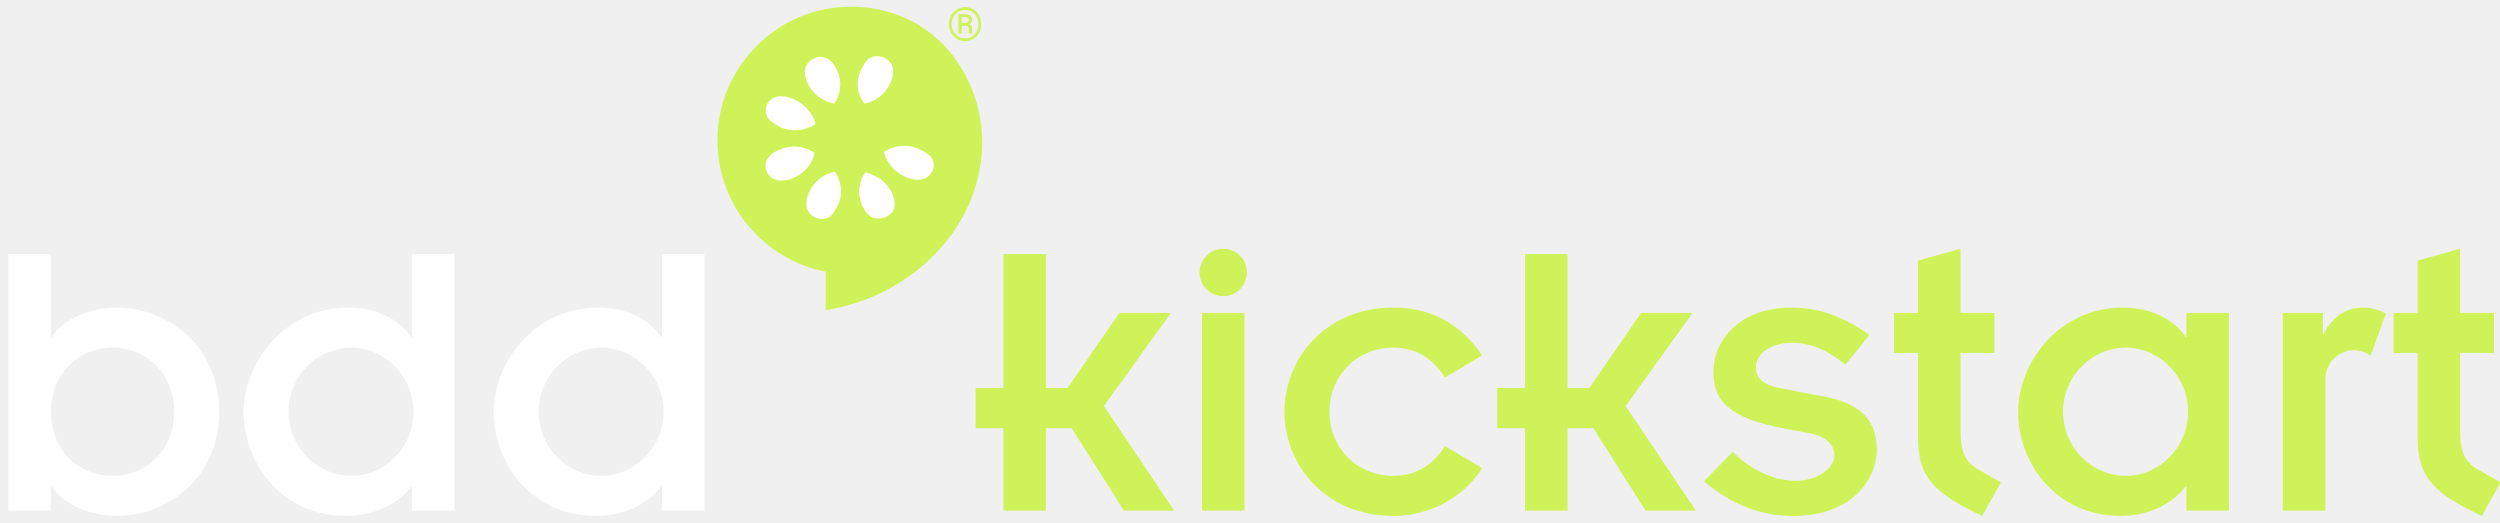
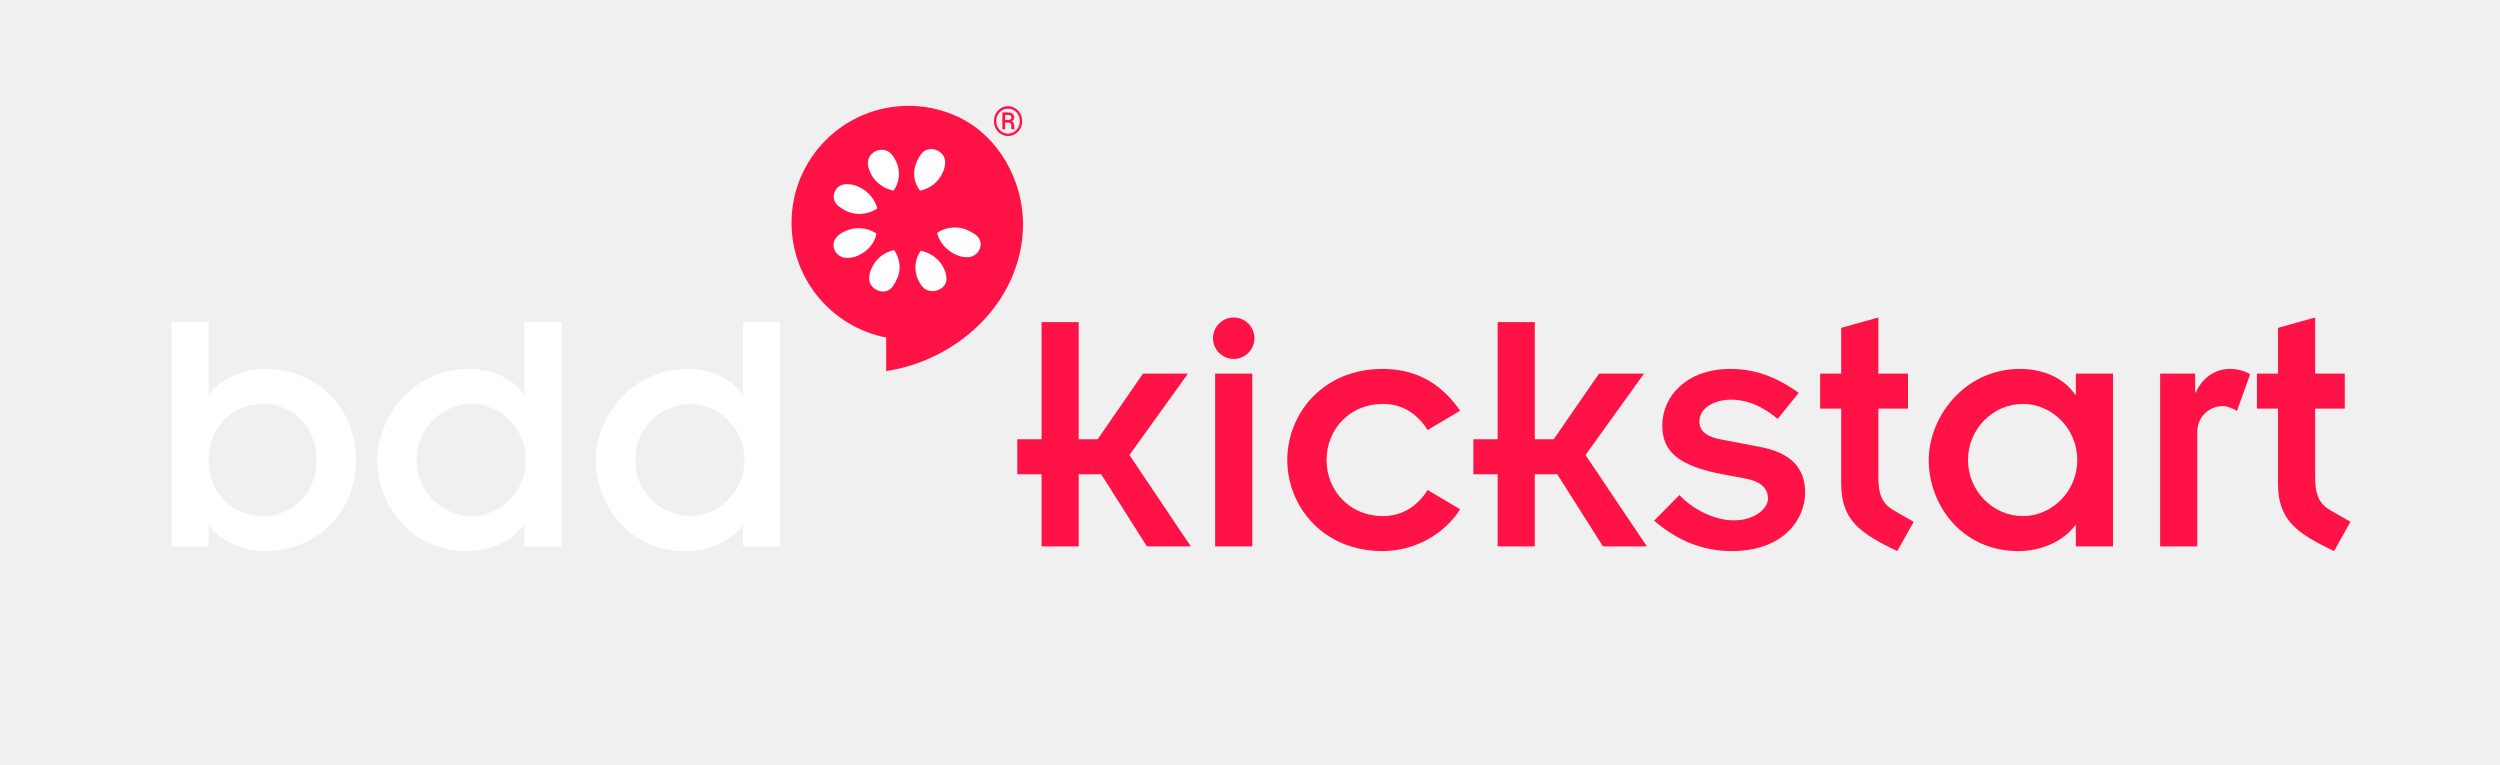
- <svg xmlns="http://www.w3.org/2000/svg" width="306" height="64" viewBox="0 0 306 64">
+ <svg xmlns="http://www.w3.org/2000/svg" width="350" height="107" viewBox="0 0 350 107">
  <g fill="none" fill-rule="evenodd">
-     <path d="M-23-14h161V90H-23z" />
-     <path d="M87.817 17.195c0 7.968 5.712 14.589 13.25 16.062v4.688c9.8-1.478 18.478-9.257 19.125-19.47.39-6.146-2.675-12.42-7.844-15.468a13.755 13.755 0 0 0-.906-.5c-.315-.155-.64-.306-.969-.437-.104-.044-.207-.084-.312-.125-.288-.107-.578-.226-.875-.313a16.246 16.246 0 0 0-5.094-.812c-9.05 0-16.375 7.324-16.375 16.375z" fill="#CEF257" fill-rule="nonzero" />
-     <path d="M107.567 6.882a1.787 1.787 0 0 0-1.562.625c-.3.4-.488.788-.688 1.188-.6 1.4-.4 2.9.5 4 1.4-.3 2.588-1.194 3.188-2.594.2-.4.312-.913.312-1.313.063-1.062-.816-1.81-1.75-1.906zm-7.281.094c-.913.087-1.781.812-1.781 1.812 0 .4.112.913.312 1.313.6 1.4 1.881 2.294 3.281 2.594.8-1.1 1.007-2.6.407-4-.2-.4-.388-.794-.688-1.094a1.757 1.757 0 0 0-1.531-.625zm-4.906 4.812c-1.577.081-2.282 2.063-.97 3.094.4.3.788.519 1.188.719 1.4.6 3.02.394 4.22-.406-.3-1.3-1.32-2.494-2.72-3.094-.5-.2-.906-.313-1.406-.313-.112-.012-.207-.005-.312 0zm15.406 6.063a4.574 4.574 0 0 0-2.594.75c.3 1.3 1.319 2.494 2.719 3.094.5.2.906.312 1.406.312 1.8.1 2.681-2.125 1.281-3.125-.4-.3-.787-.487-1.187-.687a4.32 4.32 0 0 0-1.625-.344zm-13.656.094c-.55.01-1.1.118-1.625.343-.5.2-.888.42-1.188.72-1.3 1.1-.425 3.193 1.375 3.093.5 0 1.006-.113 1.406-.313 1.4-.6 2.394-1.793 2.594-3.093a4.475 4.475 0 0 0-2.562-.75zm5.062 3.062c-1.4.3-2.587 1.194-3.187 2.594-.2.4-.313.881-.313 1.281-.1 1.7 2.219 2.613 3.219 1.313.3-.4.487-.788.687-1.188.6-1.3.394-2.8-.406-4zm3.719.094c-.8 1.1-1.006 2.6-.406 4 .2.4.387.794.687 1.094 1.1 1.2 3.413.312 3.313-1.188 0-.4-.113-.912-.313-1.312-.6-1.4-1.881-2.294-3.281-2.594z" fill="#FFF" fill-rule="nonzero" />
-     <path fill="#ffffff" d="M1.02 62.5h5.2v-2.95h.1c1.25 2 4.5 3.6 7.9 3.6 6.3 0 12.6-4.65 12.6-12.75s-6.3-12.75-12.6-12.75c-3.4 0-6.65 1.6-7.9 3.6h-.1V31.1h-5.2zm20.3-12.1c0 4.5-3.2 7.85-7.55 7.85S6.22 54.9 6.22 50.4s3.2-7.85 7.55-7.85 7.55 3.35 7.55 7.85zm29.1 12.1h5.2V31.1h-5.2v10.15h-.1c-1.35-2.05-4.1-3.6-7.7-3.6-7.85 0-12.8 6.8-12.8 12.75 0 6.25 4.6 12.75 12.55 12.75 3.3 0 6.3-1.4 7.95-3.6h.1zm-15.1-12.1c0-4.35 3.5-7.85 7.7-7.85 4.1 0 7.6 3.5 7.6 7.85s-3.5 7.85-7.6 7.85c-4.2 0-7.7-3.5-7.7-7.85zm45.7 12.1h5.2V31.1h-5.2v10.15h-.1c-1.35-2.05-4.1-3.6-7.7-3.6-7.85 0-12.8 6.8-12.8 12.75 0 6.25 4.6 12.75 12.55 12.75 3.3 0 6.3-1.4 7.95-3.6h.1zm-15.1-12.1c0-4.35 3.5-7.85 7.7-7.85 4.1 0 7.6 3.5 7.6 7.85s-3.5 7.85-7.6 7.85c-4.2 0-7.7-3.5-7.7-7.85z">
+     <path d="M0 0h161v104H0z" />
+     <path d="M127.192 14.82c-9.05 0-16.375 7.324-16.375 16.375 0 7.968 5.712 14.589 13.25 16.062v4.688c9.8-1.478 18.478-9.257 19.125-19.47.39-6.146-2.675-12.42-7.844-15.468a13.755 13.755 0 0 0-.906-.5c-.315-.155-.64-.306-.969-.437-.104-.044-.207-.084-.312-.125-.288-.107-.578-.226-.875-.313a16.246 16.246 0 0 0-5.094-.812z" fill="#FF1245" fill-rule="nonzero" />
+     <path d="M130.567 20.882a1.787 1.787 0 0 0-1.562.625c-.3.4-.488.788-.688 1.188-.6 1.4-.4 2.9.5 4 1.4-.3 2.588-1.194 3.188-2.594.2-.4.312-.913.312-1.313.063-1.062-.816-1.81-1.75-1.906zm-7.281.094c-.913.087-1.781.812-1.781 1.812 0 .4.112.913.312 1.313.6 1.4 1.881 2.294 3.281 2.594.8-1.1 1.007-2.6.407-4-.2-.4-.388-.794-.688-1.094a1.757 1.757 0 0 0-1.531-.625zm-4.906 4.812c-1.577.081-2.282 2.063-.97 3.094.4.3.788.519 1.188.719 1.4.6 3.02.394 4.22-.406-.3-1.3-1.32-2.494-2.72-3.094-.5-.2-.906-.313-1.406-.313-.112-.012-.207-.005-.312 0zm15.406 6.063a4.574 4.574 0 0 0-2.594.75c.3 1.3 1.319 2.494 2.719 3.094.5.2.906.312 1.406.312 1.8.1 2.681-2.125 1.281-3.125-.4-.3-.787-.487-1.187-.687a4.32 4.32 0 0 0-1.625-.344zm-13.656.094c-.55.01-1.1.118-1.625.343-.5.2-.888.42-1.188.72-1.3 1.1-.425 3.193 1.375 3.093.5 0 1.006-.113 1.406-.313 1.4-.6 2.394-1.793 2.594-3.093a4.475 4.475 0 0 0-2.562-.75zm5.062 3.062c-1.4.3-2.587 1.194-3.187 2.594-.2.4-.313.881-.313 1.281-.1 1.7 2.219 2.613 3.219 1.313.3-.4.487-.788.687-1.188.6-1.3.394-2.8-.406-4zm3.719.094c-.8 1.1-1.006 2.6-.406 4 .2.4.387.794.687 1.094 1.1 1.2 3.413.312 3.313-1.188 0-.4-.113-.912-.313-1.312-.6-1.4-1.881-2.294-3.281-2.594z" fill="#FFF" fill-rule="nonzero" />
+     <path fill="#ffffff" d="M24.02 76.5h5.2v-2.95h.1c1.25 2 4.5 3.6 7.9 3.6 6.3 0 12.6-4.65 12.6-12.75s-6.3-12.75-12.6-12.75c-3.4 0-6.65 1.6-7.9 3.6h-.1V45.1h-5.2zm20.3-12.1c0 4.5-3.2 7.85-7.55 7.85s-7.55-3.35-7.55-7.85 3.2-7.85 7.55-7.85 7.55 3.35 7.55 7.85zm29.1 12.1h5.2V45.1h-5.2v10.15h-.1c-1.35-2.05-4.1-3.6-7.7-3.6-7.85 0-12.8 6.8-12.8 12.75 0 6.25 4.6 12.75 12.55 12.75 3.3 0 6.3-1.4 7.95-3.6h.1zm-15.1-12.1c0-4.35 3.5-7.85 7.7-7.85 4.1 0 7.6 3.5 7.6 7.85s-3.5 7.85-7.6 7.85c-4.2 0-7.7-3.5-7.7-7.85zm45.7 12.1h5.2V45.1h-5.2v10.15h-.1c-1.35-2.05-4.1-3.6-7.7-3.6-7.85 0-12.8 6.8-12.8 12.75 0 6.25 4.6 12.75 12.55 12.75 3.3 0 6.3-1.4 7.95-3.6h.1zm-15.1-12.1c0-4.35 3.5-7.85 7.7-7.85 4.1 0 7.6 3.5 7.6 7.85s-3.5 7.85-7.6 7.85c-4.2 0-7.7-3.5-7.7-7.85z">
        </path>
-     <path fill="#CEF257" d="M122.82 62.5h5.2V52.4h3.15l6.4 10.1h6.15l-8.6-12.8 8.2-11.4h-6.3l-6.35 9.2h-2.65V31.1h-5.2v16.4h-3.4v4.9h3.4zm24.3 0h5.2V38.3h-5.2zm-.3-29.15c0 1.6 1.3 2.9 2.9 2.9 1.6 0 2.9-1.3 2.9-2.9 0-1.6-1.3-2.9-2.9-2.9-1.6 0-2.9 1.3-2.9 2.9zm34.6 10.15c-2.35-3.4-5.7-5.85-10.85-5.85-8.45 0-13.35 6.35-13.35 12.75s4.9 12.75 13.35 12.75c4.6 0 8.7-2.45 10.85-5.85l-4.55-2.7c-1.4 2.2-3.45 3.65-6.3 3.65-4.55 0-7.85-3.5-7.85-7.85s3.3-7.85 7.85-7.85c2.95 0 4.9 1.5 6.3 3.65zm5.25 19h5.2V52.4h3.15l6.4 10.1h6.15l-8.6-12.8 8.2-11.4h-6.3l-6.35 9.2h-2.65V31.1h-5.2v16.4h-3.4v4.9h3.4zm21.9-3.6c3.3 2.8 6.8 4.25 10.9 4.25 7.35 0 10.25-4.6 10.25-8.15 0-3.6-2.1-5.65-6.4-6.45l-5.25-1c-2-.35-3.15-1.1-3.15-2.55 0-1.95 2.2-3.05 4.45-3.05 1.7 0 3.95.55 6.5 2.7l2.95-3.65c-3.3-2.35-6.25-3.35-9.6-3.35-6.05 0-9.5 3.8-9.5 7.9 0 3.45 1.9 5.65 8.7 6.9l2.95.55c1.9.35 3.15 1.2 3.15 2.8 0 1.35-1.8 3.05-4.8 3.05-2.7 0-5.75-1.55-7.6-3.55zm23.25-15.7h2.95v10.5c0 5.05 2.5 6.9 7.85 9.45l2.3-4.1-2.8-1.6c-1.55-.9-2.15-2.1-2.15-4.7V43.2h4.15v-4.9h-4.15v-7.85l-5.2 1.45v6.4h-2.95zm35.8 19.3h5.2V38.3h-5.2v2.95h-.1c-1.35-2.05-4.1-3.6-7.7-3.6-7.85 0-12.8 6.8-12.8 12.75 0 6.25 4.6 12.75 12.55 12.75 3.3 0 6.3-1.4 7.95-3.6h.1zm-15.1-12.1c0-4.35 3.5-7.85 7.7-7.85 4.1 0 7.6 3.5 7.6 7.85s-3.5 7.85-7.6 7.85c-4.2 0-7.7-3.5-7.7-7.85zm26.9 12.1h5.2v-16c0-2.2 1.7-3.65 3.6-3.65.5 0 1.45.3 1.95.7l1.85-5.15c-.7-.45-1.7-.75-2.85-.75-2.1 0-3.9 1.3-4.75 3.3h-.1V38.3h-4.9zm13.55-19.3h2.95v10.5c0 5.05 2.5 6.9 7.85 9.45l2.3-4.1-2.8-1.6c-1.55-.9-2.15-2.1-2.15-4.7V43.2h4.15v-4.9h-4.15v-7.85l-5.2 1.45v6.4h-2.95z">
+     <path fill="#FF1245" d="M145.82 76.5h5.2V66.4h3.15l6.4 10.1h6.15l-8.6-12.8 8.2-11.4h-6.3l-6.35 9.2h-2.65V45.1h-5.2v16.4h-3.4v4.9h3.4zm24.3 0h5.2V52.3h-5.2zm-.3-29.15c0 1.6 1.3 2.9 2.9 2.9 1.6 0 2.9-1.3 2.9-2.9 0-1.6-1.3-2.9-2.9-2.9-1.6 0-2.9 1.3-2.9 2.9zm34.6 10.15c-2.35-3.4-5.7-5.85-10.85-5.85-8.45 0-13.35 6.35-13.35 12.75s4.9 12.75 13.35 12.75c4.6 0 8.7-2.45 10.85-5.85l-4.55-2.7c-1.4 2.2-3.45 3.65-6.3 3.65-4.55 0-7.85-3.5-7.85-7.85s3.3-7.85 7.85-7.85c2.95 0 4.9 1.5 6.3 3.65zm5.25 19h5.2V66.4h3.15l6.4 10.1h6.15l-8.6-12.8 8.2-11.4h-6.3l-6.35 9.2h-2.65V45.1h-5.2v16.4h-3.4v4.9h3.4zm21.9-3.6c3.3 2.8 6.8 4.25 10.9 4.25 7.35 0 10.25-4.6 10.25-8.15 0-3.6-2.1-5.65-6.4-6.45l-5.25-1c-2-.35-3.15-1.1-3.15-2.55 0-1.95 2.2-3.05 4.45-3.05 1.7 0 3.95.55 6.5 2.7l2.95-3.65c-3.3-2.35-6.25-3.35-9.6-3.35-6.05 0-9.5 3.8-9.5 7.9 0 3.45 1.9 5.65 8.7 6.9l2.95.55c1.9.35 3.15 1.2 3.15 2.8 0 1.35-1.8 3.05-4.8 3.05-2.7 0-5.75-1.55-7.6-3.55zm23.25-15.7h2.95v10.5c0 5.05 2.5 6.9 7.85 9.45l2.3-4.1-2.8-1.6c-1.55-.9-2.15-2.1-2.15-4.7V57.2h4.15v-4.9h-4.15v-7.85l-5.2 1.45v6.4h-2.95zm35.8 19.3h5.2V52.3h-5.2v2.95h-.1c-1.35-2.05-4.1-3.6-7.7-3.6-7.85 0-12.8 6.8-12.8 12.75 0 6.25 4.6 12.75 12.55 12.75 3.3 0 6.3-1.4 7.95-3.6h.1zm-15.1-12.1c0-4.35 3.5-7.85 7.7-7.85 4.1 0 7.6 3.5 7.6 7.85s-3.5 7.85-7.6 7.85c-4.2 0-7.7-3.5-7.7-7.85zm26.9 12.1h5.2v-16c0-2.2 1.7-3.65 3.6-3.65.5 0 1.45.3 1.95.7l1.85-5.15c-.7-.45-1.7-.75-2.85-.75-2.1 0-3.9 1.3-4.75 3.3h-.1V52.3h-4.9zm13.55-19.3h2.95v10.5c0 5.05 2.5 6.9 7.85 9.45l2.3-4.1-2.8-1.6c-1.55-.9-2.15-2.1-2.15-4.7V57.2h4.15v-4.9h-4.15v-7.85l-5.2 1.45v6.4h-2.95z">
        </path>
-     <path fill="#CEF257" d="M116.15 2.95q0-.29.07-.56.07-.27.2-.5.13-.23.31-.42.18-.19.4-.32.22-.13.47-.21.25-.07.53-.07.27 0 .52.07.25.08.47.21.22.13.4.32.18.19.31.42.13.23.2.5t.07.56q0 .3-.07.56-.07.27-.2.51-.13.23-.31.42-.18.18-.4.32-.22.13-.47.21-.25.07-.52.07-.28 0-.53-.07-.25-.08-.47-.21-.22-.14-.4-.32-.18-.19-.31-.42-.13-.24-.2-.51-.07-.26-.07-.56m.32 0q0 .37.13.69.13.32.36.56.22.24.52.37.3.14.65.14.34 0 .64-.14.3-.13.53-.37.22-.24.35-.56.13-.32.13-.69 0-.37-.13-.69-.13-.32-.35-.55-.23-.24-.53-.37-.3-.13-.64-.13-.35 0-.65.13-.3.13-.52.37-.23.23-.36.55-.13.32-.13.69m1.25.21v.94h-.39V1.74h.76q.21 0 .37.04.17.05.29.13.11.09.18.23.06.13.06.31t-.09.3q-.09.13-.27.22.1.04.16.1.07.06.11.13.04.08.06.16.02.09.02.19v.15q0 .11.01.2 0 .09.03.16v.04h-.4q-.01-.04-.02-.09l-.02-.12v-.11V3.55q0-.2-.09-.29-.1-.1-.32-.1h-.45m0-.36h.43q.09 0 .17-.02.08-.02.14-.07.06-.04.1-.1.04-.06.04-.15 0-.1-.03-.17t-.08-.12q-.06-.04-.16-.06-.09-.02-.24-.02h-.37v.71z">
+     <path fill="#FF1245" d="M139.15 16.95q0-.29.07-.56.07-.27.2-.5.13-.23.31-.42.18-.19.4-.32.22-.13.47-.21.25-.07.53-.07.27 0 .52.07.25.08.47.21.22.13.4.32.18.19.31.42.13.23.2.5t.07.56q0 .3-.07.56-.07.27-.2.51-.13.23-.31.42-.18.18-.4.32-.22.13-.47.21-.25.07-.52.07-.28 0-.53-.07-.25-.08-.47-.21-.22-.14-.4-.32-.18-.19-.31-.42-.13-.24-.2-.51-.07-.26-.07-.56m.32 0q0 .37.13.69.13.32.36.56.22.24.52.37.3.14.65.14.34 0 .64-.14.3-.13.53-.37.22-.24.35-.56.13-.32.13-.69 0-.37-.13-.69-.13-.32-.35-.55-.23-.24-.53-.37-.3-.13-.64-.13-.35 0-.65.13-.3.13-.52.37-.23.23-.36.55-.13.32-.13.69m1.25.21v.94h-.39v-2.36h.76q.21 0 .37.04.17.05.29.13.11.09.18.23.06.13.06.31t-.09.3q-.09.13-.27.22.1.04.16.1.07.06.11.13.04.08.06.16.02.09.02.19v.15q0 .11.01.2 0 .09.03.16v.04h-.4q-.01-.04-.02-.09l-.02-.12v-.11V17.55q0-.2-.09-.29-.1-.1-.32-.1h-.45m0-.36h.43q.09 0 .17-.02.08-.02.14-.07.06-.04.1-.1.04-.06.04-.15 0-.1-.03-.17t-.08-.12q-.06-.04-.16-.06-.09-.02-.24-.02h-.37v.71z">
        </path>
  </g>
</svg>
